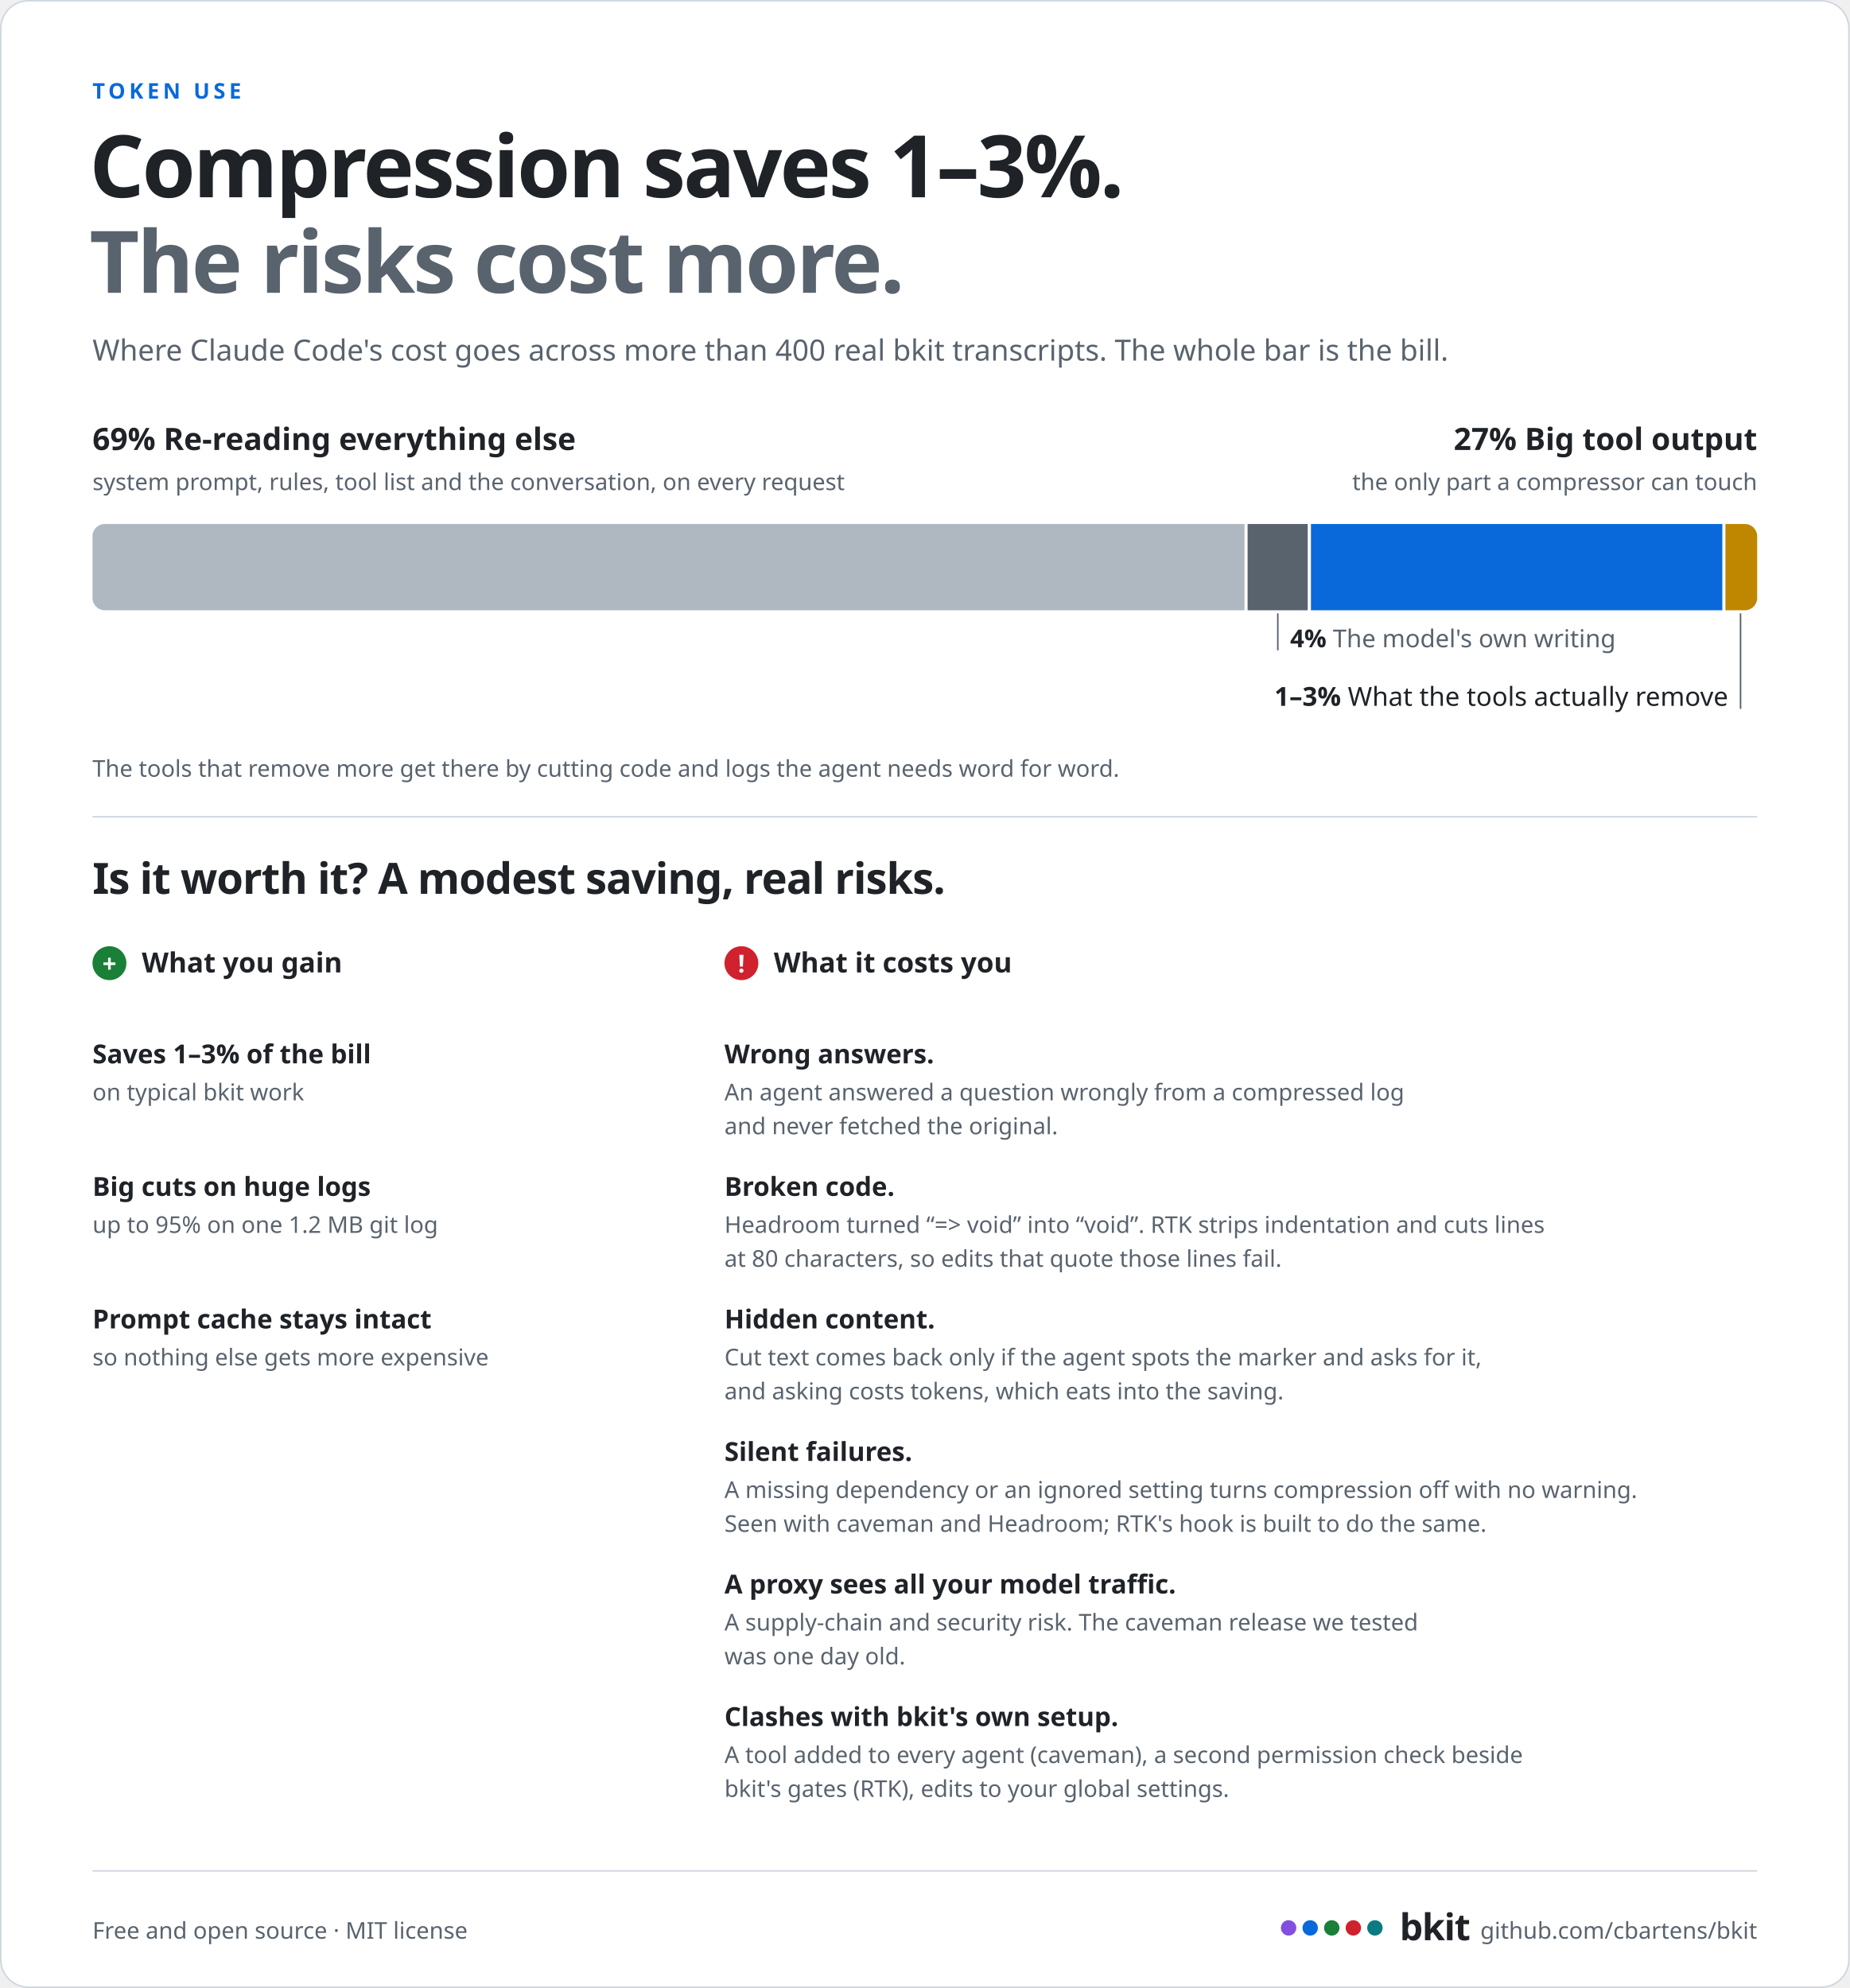
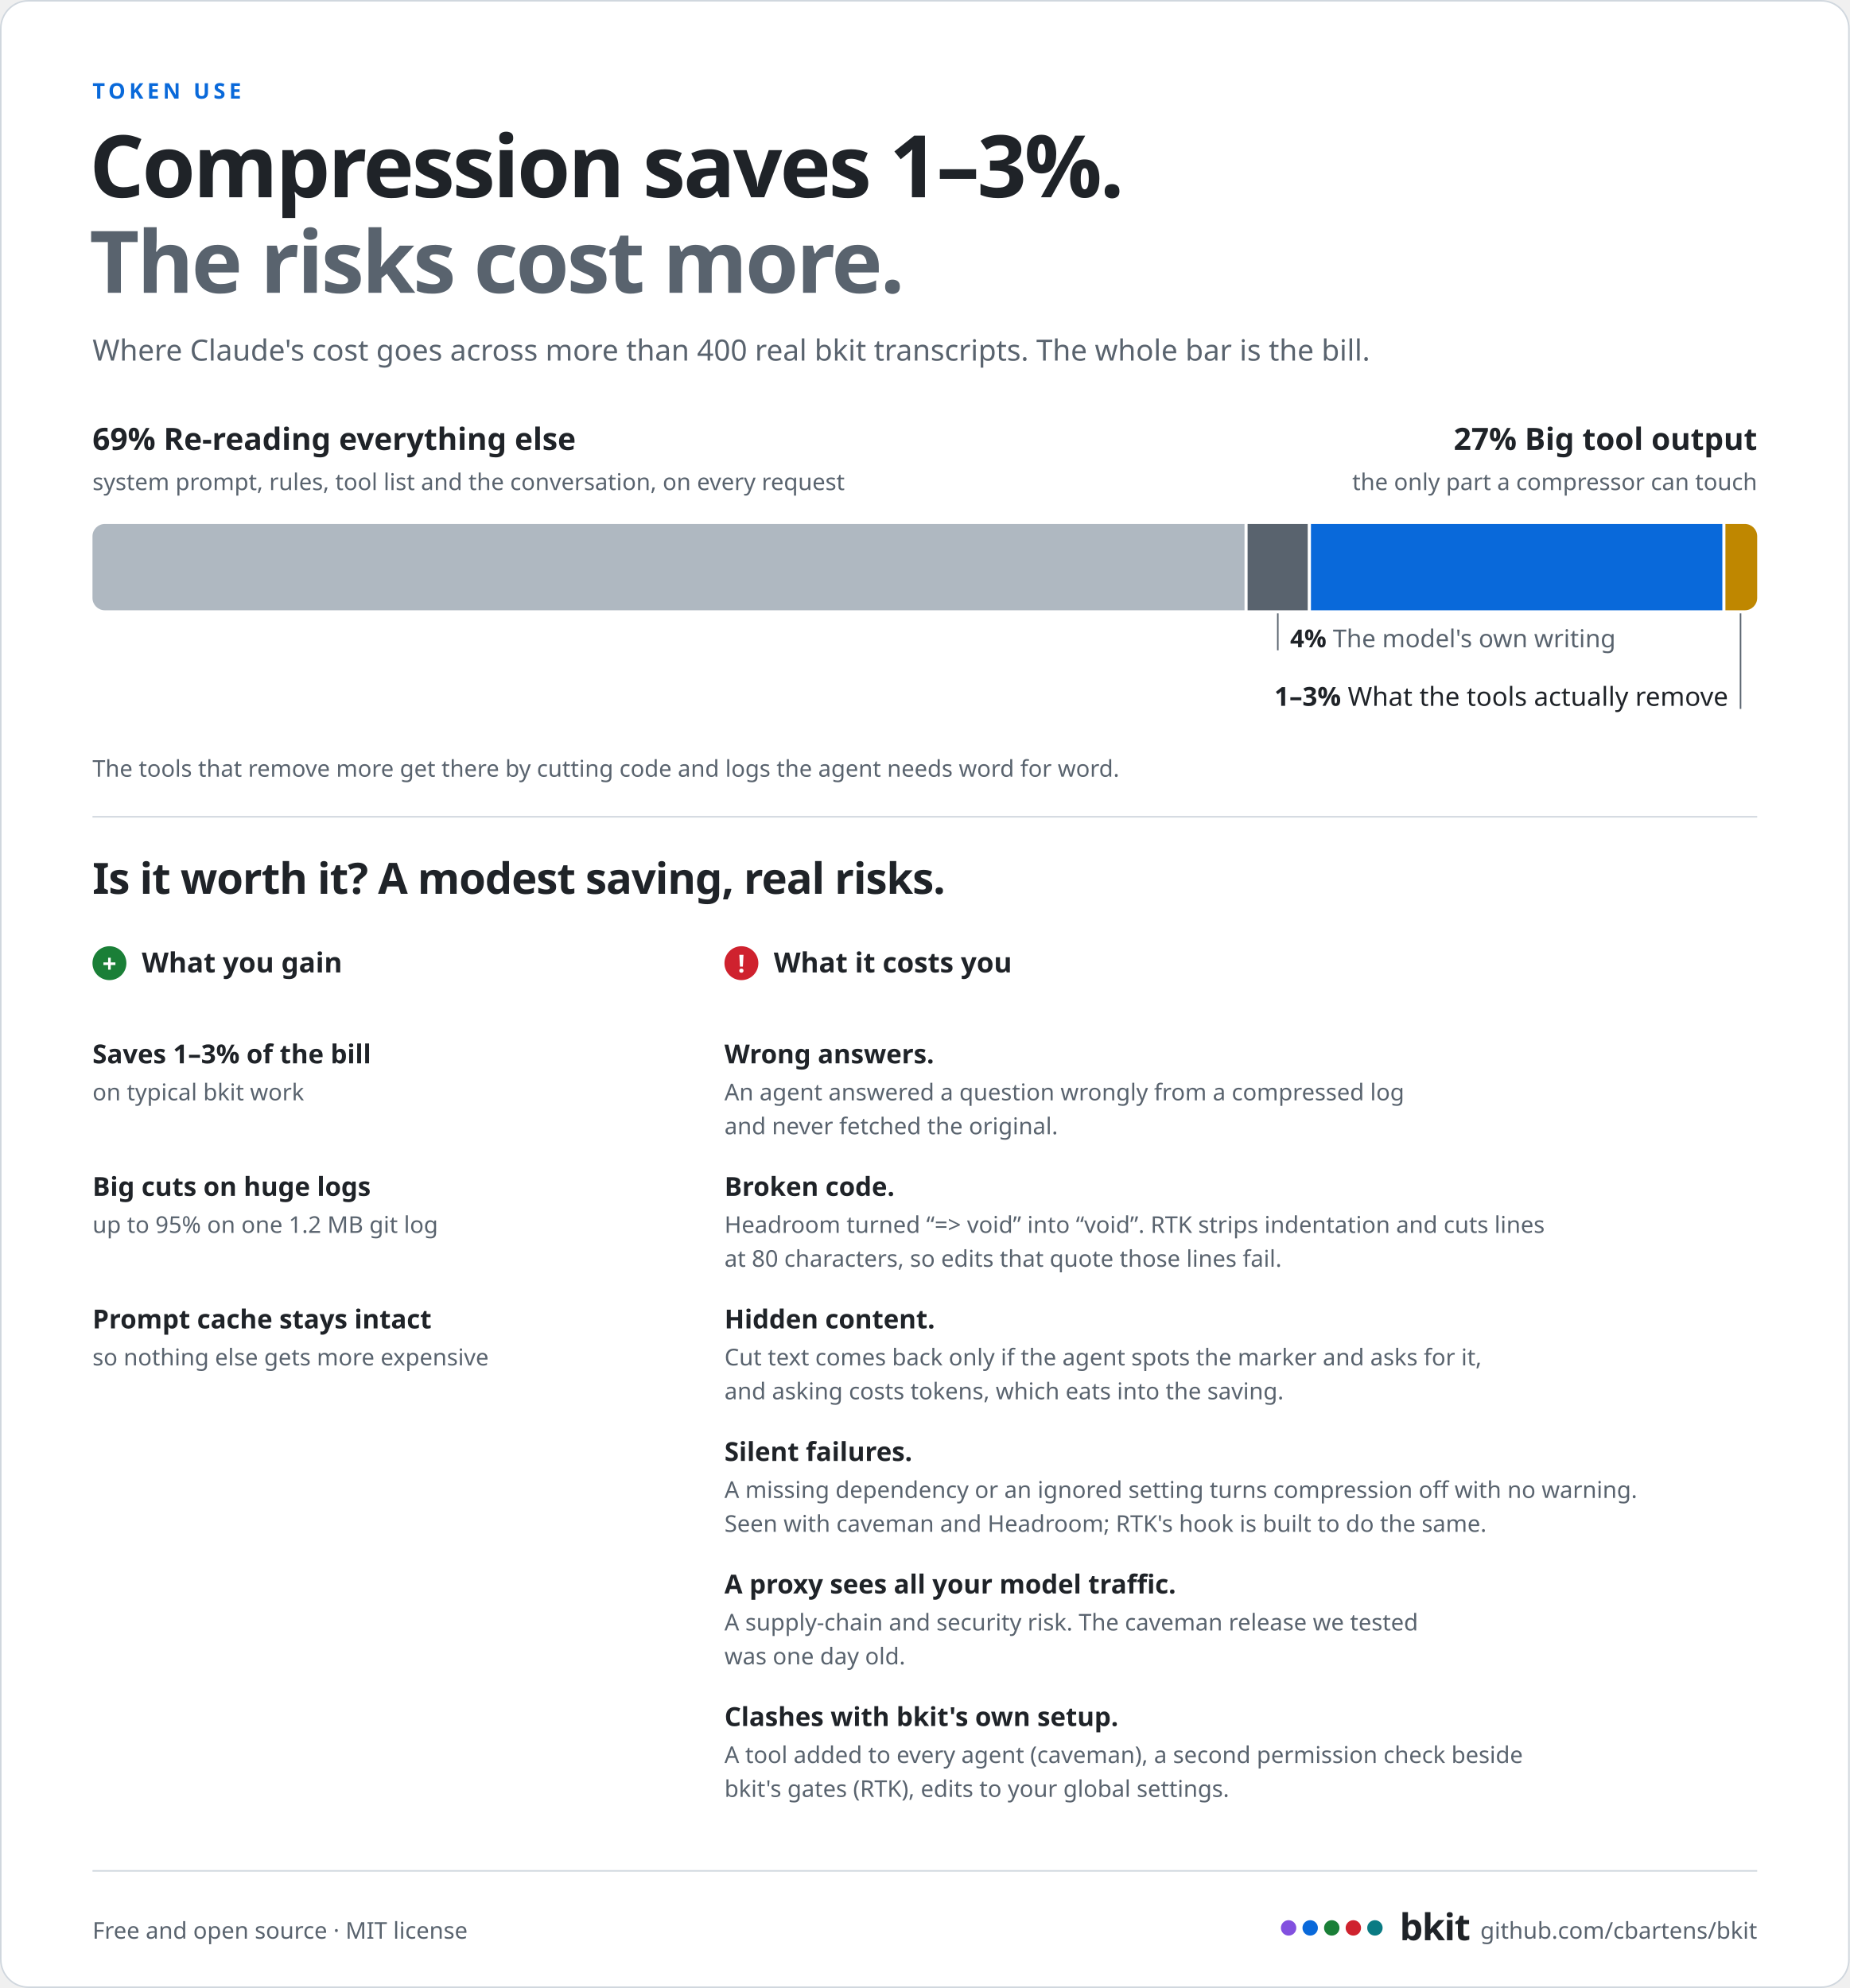
- <svg xmlns="http://www.w3.org/2000/svg" width="1200" height="1290" viewBox="0 0 1200 1290" role="img" aria-label="Compression saves 1 to 3 percent; the risks cost more. Where Claude Code's cost goes across more than 400 real bkit transcripts: 69 percent is the model re-reading the system prompt, rules, tool list and conversation on every request; 4 percent is the model's own writing; 27 percent is big tool output, the only part a compressor can touch; the tools remove 1 to 3 percent of the bill. What you gain: 1 to 3 percent of the bill saved, big cuts on huge logs, prompt cache intact. What it costs you: wrong answers from compressed logs, broken code when lines are rewritten or cut, hidden content that costs tokens to fetch back, silent failures that turn compression off, a proxy that sees all your model traffic, and clashes with bkit's own setup.">
+ <svg xmlns="http://www.w3.org/2000/svg" width="1200" height="1290" viewBox="0 0 1200 1290" role="img" aria-label="Compression saves 1 to 3 percent; the risks cost more. Where Claude's cost goes across more than 400 real bkit transcripts: 69 percent is the model re-reading the system prompt, rules, tool list and conversation on every request; 4 percent is the model's own writing; 27 percent is big tool output, the only part a compressor can touch; the tools remove 1 to 3 percent of the bill. What you gain: 1 to 3 percent of the bill saved, big cuts on huge logs, prompt cache intact. What it costs you: wrong answers from compressed logs, broken code when lines are rewritten or cut, hidden content that costs tokens to fetch back, silent failures that turn compression off, a proxy that sees all your model traffic, and clashes with bkit's own setup.">
  <rect x="0.5" y="0.5" width="1199" height="1289" rx="18" fill="#ffffff" stroke="#d0d7de" />
  <text x="60" y="64" font-family="-apple-system, BlinkMacSystemFont, 'Segoe UI', 'Noto Sans', Helvetica, Arial, sans-serif" font-size="14" font-weight="700" fill="#0969da" text-anchor="start" letter-spacing="2.4">TOKEN USE</text>
  <text x="58" y="128" font-family="-apple-system, BlinkMacSystemFont, 'Segoe UI', 'Noto Sans', Helvetica, Arial, sans-serif" font-size="56" font-weight="800" fill="#1f2328" text-anchor="start" letter-spacing="-1.5">Compression saves 1–3%.</text>
  <text x="58" y="190" font-family="-apple-system, BlinkMacSystemFont, 'Segoe UI', 'Noto Sans', Helvetica, Arial, sans-serif" font-size="56" font-weight="800" fill="#59636e" text-anchor="start" letter-spacing="-1.5">The risks cost more.</text>
-   <text x="60" y="234" font-family="-apple-system, BlinkMacSystemFont, 'Segoe UI', 'Noto Sans', Helvetica, Arial, sans-serif" font-size="19" font-weight="400" fill="#59636e" text-anchor="start">Where Claude Code's cost goes across more than 400 real bkit transcripts. The whole bar is the bill.</text>
+   <text x="60" y="234" font-family="-apple-system, BlinkMacSystemFont, 'Segoe UI', 'Noto Sans', Helvetica, Arial, sans-serif" font-size="19" font-weight="400" fill="#59636e" text-anchor="start">Where Claude's cost goes across more than 400 real bkit transcripts. The whole bar is the bill.</text>
  <text x="60" y="292" font-family="-apple-system, BlinkMacSystemFont, 'Segoe UI', 'Noto Sans', Helvetica, Arial, sans-serif" font-size="20" font-weight="700" fill="#1f2328" text-anchor="start">69%  Re-reading everything else</text>
  <text x="60" y="318" font-family="-apple-system, BlinkMacSystemFont, 'Segoe UI', 'Noto Sans', Helvetica, Arial, sans-serif" font-size="15" font-weight="400" fill="#59636e" text-anchor="start">system prompt, rules, tool list and the conversation, on every request</text>
  <text x="1140" y="292" font-family="-apple-system, BlinkMacSystemFont, 'Segoe UI', 'Noto Sans', Helvetica, Arial, sans-serif" font-size="20" font-weight="700" fill="#1f2328" text-anchor="end">27%  Big tool output</text>
  <text x="1140" y="318" font-family="-apple-system, BlinkMacSystemFont, 'Segoe UI', 'Noto Sans', Helvetica, Arial, sans-serif" font-size="15" font-weight="400" fill="#59636e" text-anchor="end">the only part a compressor can touch</text>
  <clipPath id="tokens-bar">
    <rect x="60" y="340" width="1080" height="56" rx="8" />
  </clipPath>
  <g clip-path="url(#tokens-bar)">
    <rect x="60.0" y="340" width="747.4" height="56" fill="#afb8c1" />
    <rect x="809.4" y="340" width="39.0" height="56" fill="#59636e" />
    <rect x="850.5" y="340" width="266.9" height="56" fill="#0969da" />
    <rect x="1119.4" y="340" width="20.6" height="56" fill="#bf8700" />
  </g>
  <line x1="829.0" y1="398" x2="829.0" y2="422" stroke="#59636e" />
  <text x="837.0" y="420" font-family="-apple-system, BlinkMacSystemFont, 'Segoe UI', 'Noto Sans', Helvetica, Arial, sans-serif" font-size="16" fill="#59636e">
    <tspan font-weight="700" fill="#1f2328">4%</tspan>  The model's own writing</text>
  <line x1="1129.2" y1="398" x2="1129.2" y2="460" stroke="#59636e" />
  <text x="1121.2" y="458" font-family="-apple-system, BlinkMacSystemFont, 'Segoe UI', 'Noto Sans', Helvetica, Arial, sans-serif" font-size="17" fill="#1f2328" text-anchor="end">
    <tspan font-weight="800">1–3%</tspan>  What the tools actually remove</text>
  <text x="60" y="504" font-family="-apple-system, BlinkMacSystemFont, 'Segoe UI', 'Noto Sans', Helvetica, Arial, sans-serif" font-size="15" font-weight="400" fill="#59636e" text-anchor="start">The tools that remove more get there by cutting code and logs the agent needs word for word.</text>
  <line x1="60" y1="530" x2="1140" y2="530" stroke="#d0d7de" />
  <text x="60" y="580" font-family="-apple-system, BlinkMacSystemFont, 'Segoe UI', 'Noto Sans', Helvetica, Arial, sans-serif" font-size="28" font-weight="800" fill="#1f2328" text-anchor="start" letter-spacing="-0.5">Is it worth it? A modest saving, real risks.</text>
  <circle cx="71" cy="625" r="11" fill="#1a7f37" />
  <text x="71" y="631" font-family="-apple-system, BlinkMacSystemFont, 'Segoe UI', 'Noto Sans', Helvetica, Arial, sans-serif" font-size="16" font-weight="800" fill="#ffffff" text-anchor="middle">+</text>
  <text x="92" y="631" font-family="-apple-system, BlinkMacSystemFont, 'Segoe UI', 'Noto Sans', Helvetica, Arial, sans-serif" font-size="18" font-weight="700" fill="#1f2328" text-anchor="start">What you gain</text>
  <circle cx="481" cy="625" r="11" fill="#cf222e" />
  <text x="481" y="631" font-family="-apple-system, BlinkMacSystemFont, 'Segoe UI', 'Noto Sans', Helvetica, Arial, sans-serif" font-size="16" font-weight="800" fill="#ffffff" text-anchor="middle">!</text>
  <text x="502" y="631" font-family="-apple-system, BlinkMacSystemFont, 'Segoe UI', 'Noto Sans', Helvetica, Arial, sans-serif" font-size="18" font-weight="700" fill="#1f2328" text-anchor="start">What it costs you</text>
  <text x="60" y="690" font-family="-apple-system, BlinkMacSystemFont, 'Segoe UI', 'Noto Sans', Helvetica, Arial, sans-serif" font-size="17" font-weight="700" fill="#1f2328" text-anchor="start">Saves 1–3% of the bill</text>
  <text x="60" y="714" font-family="-apple-system, BlinkMacSystemFont, 'Segoe UI', 'Noto Sans', Helvetica, Arial, sans-serif" font-size="15" font-weight="400" fill="#59636e" text-anchor="start">on typical bkit work</text>
  <text x="60" y="776" font-family="-apple-system, BlinkMacSystemFont, 'Segoe UI', 'Noto Sans', Helvetica, Arial, sans-serif" font-size="17" font-weight="700" fill="#1f2328" text-anchor="start">Big cuts on huge logs</text>
  <text x="60" y="800" font-family="-apple-system, BlinkMacSystemFont, 'Segoe UI', 'Noto Sans', Helvetica, Arial, sans-serif" font-size="15" font-weight="400" fill="#59636e" text-anchor="start">up to 95% on one 1.2 MB git log</text>
  <text x="60" y="862" font-family="-apple-system, BlinkMacSystemFont, 'Segoe UI', 'Noto Sans', Helvetica, Arial, sans-serif" font-size="17" font-weight="700" fill="#1f2328" text-anchor="start">Prompt cache stays intact</text>
  <text x="60" y="886" font-family="-apple-system, BlinkMacSystemFont, 'Segoe UI', 'Noto Sans', Helvetica, Arial, sans-serif" font-size="15" font-weight="400" fill="#59636e" text-anchor="start">so nothing else gets more expensive</text>
  <text x="470" y="690" font-family="-apple-system, BlinkMacSystemFont, 'Segoe UI', 'Noto Sans', Helvetica, Arial, sans-serif" font-size="17" font-weight="700" fill="#1f2328" text-anchor="start">Wrong answers.</text>
  <text x="470" y="714" font-family="-apple-system, BlinkMacSystemFont, 'Segoe UI', 'Noto Sans', Helvetica, Arial, sans-serif" font-size="15" font-weight="400" fill="#59636e" text-anchor="start">An agent answered a question wrongly from a compressed log</text>
  <text x="470" y="736" font-family="-apple-system, BlinkMacSystemFont, 'Segoe UI', 'Noto Sans', Helvetica, Arial, sans-serif" font-size="15" font-weight="400" fill="#59636e" text-anchor="start">and never fetched the original.</text>
  <text x="470" y="776" font-family="-apple-system, BlinkMacSystemFont, 'Segoe UI', 'Noto Sans', Helvetica, Arial, sans-serif" font-size="17" font-weight="700" fill="#1f2328" text-anchor="start">Broken code.</text>
  <text x="470" y="800" font-family="-apple-system, BlinkMacSystemFont, 'Segoe UI', 'Noto Sans', Helvetica, Arial, sans-serif" font-size="15" font-weight="400" fill="#59636e" text-anchor="start">Headroom turned “=&gt; void” into “void”. RTK strips indentation and cuts lines</text>
  <text x="470" y="822" font-family="-apple-system, BlinkMacSystemFont, 'Segoe UI', 'Noto Sans', Helvetica, Arial, sans-serif" font-size="15" font-weight="400" fill="#59636e" text-anchor="start">at 80 characters, so edits that quote those lines fail.</text>
  <text x="470" y="862" font-family="-apple-system, BlinkMacSystemFont, 'Segoe UI', 'Noto Sans', Helvetica, Arial, sans-serif" font-size="17" font-weight="700" fill="#1f2328" text-anchor="start">Hidden content.</text>
  <text x="470" y="886" font-family="-apple-system, BlinkMacSystemFont, 'Segoe UI', 'Noto Sans', Helvetica, Arial, sans-serif" font-size="15" font-weight="400" fill="#59636e" text-anchor="start">Cut text comes back only if the agent spots the marker and asks for it,</text>
  <text x="470" y="908" font-family="-apple-system, BlinkMacSystemFont, 'Segoe UI', 'Noto Sans', Helvetica, Arial, sans-serif" font-size="15" font-weight="400" fill="#59636e" text-anchor="start">and asking costs tokens, which eats into the saving.</text>
  <text x="470" y="948" font-family="-apple-system, BlinkMacSystemFont, 'Segoe UI', 'Noto Sans', Helvetica, Arial, sans-serif" font-size="17" font-weight="700" fill="#1f2328" text-anchor="start">Silent failures.</text>
  <text x="470" y="972" font-family="-apple-system, BlinkMacSystemFont, 'Segoe UI', 'Noto Sans', Helvetica, Arial, sans-serif" font-size="15" font-weight="400" fill="#59636e" text-anchor="start">A missing dependency or an ignored setting turns compression off with no warning.</text>
  <text x="470" y="994" font-family="-apple-system, BlinkMacSystemFont, 'Segoe UI', 'Noto Sans', Helvetica, Arial, sans-serif" font-size="15" font-weight="400" fill="#59636e" text-anchor="start">Seen with caveman and Headroom; RTK's hook is built to do the same.</text>
  <text x="470" y="1034" font-family="-apple-system, BlinkMacSystemFont, 'Segoe UI', 'Noto Sans', Helvetica, Arial, sans-serif" font-size="17" font-weight="700" fill="#1f2328" text-anchor="start">A proxy sees all your model traffic.</text>
  <text x="470" y="1058" font-family="-apple-system, BlinkMacSystemFont, 'Segoe UI', 'Noto Sans', Helvetica, Arial, sans-serif" font-size="15" font-weight="400" fill="#59636e" text-anchor="start">A supply-chain and security risk. The caveman release we tested</text>
  <text x="470" y="1080" font-family="-apple-system, BlinkMacSystemFont, 'Segoe UI', 'Noto Sans', Helvetica, Arial, sans-serif" font-size="15" font-weight="400" fill="#59636e" text-anchor="start">was one day old.</text>
  <text x="470" y="1120" font-family="-apple-system, BlinkMacSystemFont, 'Segoe UI', 'Noto Sans', Helvetica, Arial, sans-serif" font-size="17" font-weight="700" fill="#1f2328" text-anchor="start">Clashes with bkit's own setup.</text>
  <text x="470" y="1144" font-family="-apple-system, BlinkMacSystemFont, 'Segoe UI', 'Noto Sans', Helvetica, Arial, sans-serif" font-size="15" font-weight="400" fill="#59636e" text-anchor="start">A tool added to every agent (caveman), a second permission check beside</text>
  <text x="470" y="1166" font-family="-apple-system, BlinkMacSystemFont, 'Segoe UI', 'Noto Sans', Helvetica, Arial, sans-serif" font-size="15" font-weight="400" fill="#59636e" text-anchor="start">bkit's gates (RTK), edits to your global settings.</text>
  <line x1="60" y1="1214" x2="1140" y2="1214" stroke="#d0d7de" />
  <circle cx="836" cy="1251" r="5" fill="#8250df" />
  <circle cx="850" cy="1251" r="5" fill="#0969da" />
  <circle cx="864" cy="1251" r="5" fill="#1a7f37" />
  <circle cx="878" cy="1251" r="5" fill="#cf222e" />
  <circle cx="892" cy="1251" r="5" fill="#0a7b83" />
  <text x="60" y="1258" font-family="-apple-system, BlinkMacSystemFont, 'Segoe UI', 'Noto Sans', Helvetica, Arial, sans-serif" font-size="15" font-weight="400" fill="#59636e" text-anchor="start">Free and open source  ·  MIT license</text>
  <text x="908" y="1259" font-family="-apple-system, BlinkMacSystemFont, 'Segoe UI', 'Noto Sans', Helvetica, Arial, sans-serif" font-size="24" font-weight="800" fill="#1f2328" text-anchor="start" letter-spacing="-0.6">bkit</text>
  <text x="1140" y="1258" font-family="-apple-system, BlinkMacSystemFont, 'Segoe UI', 'Noto Sans', Helvetica, Arial, sans-serif" font-size="15" font-weight="400" fill="#59636e" text-anchor="end">github.com/cbartens/bkit</text>
</svg>
